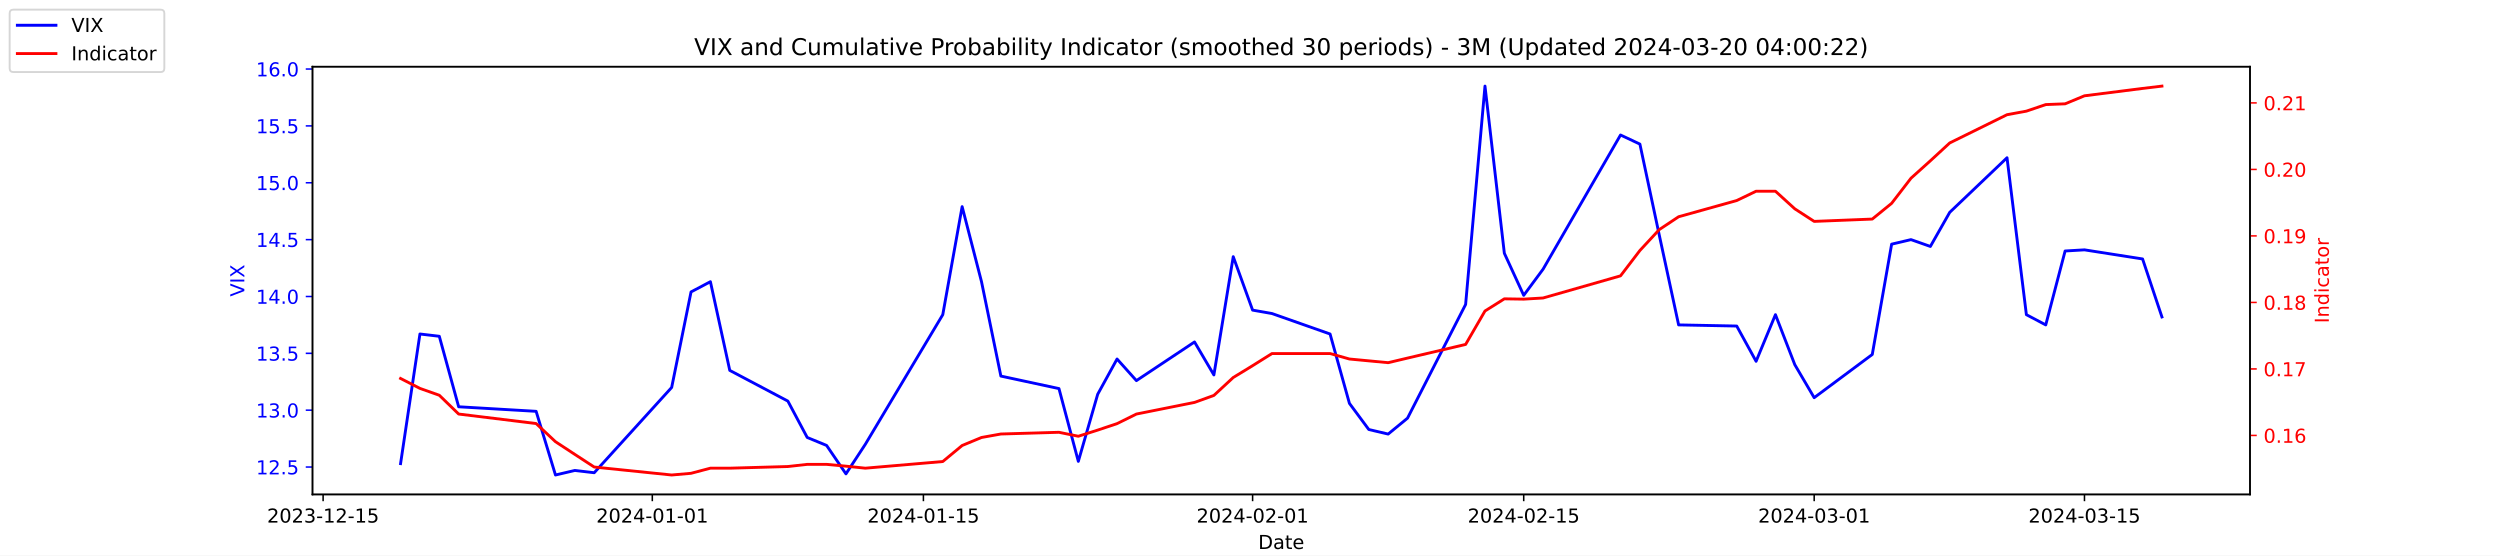
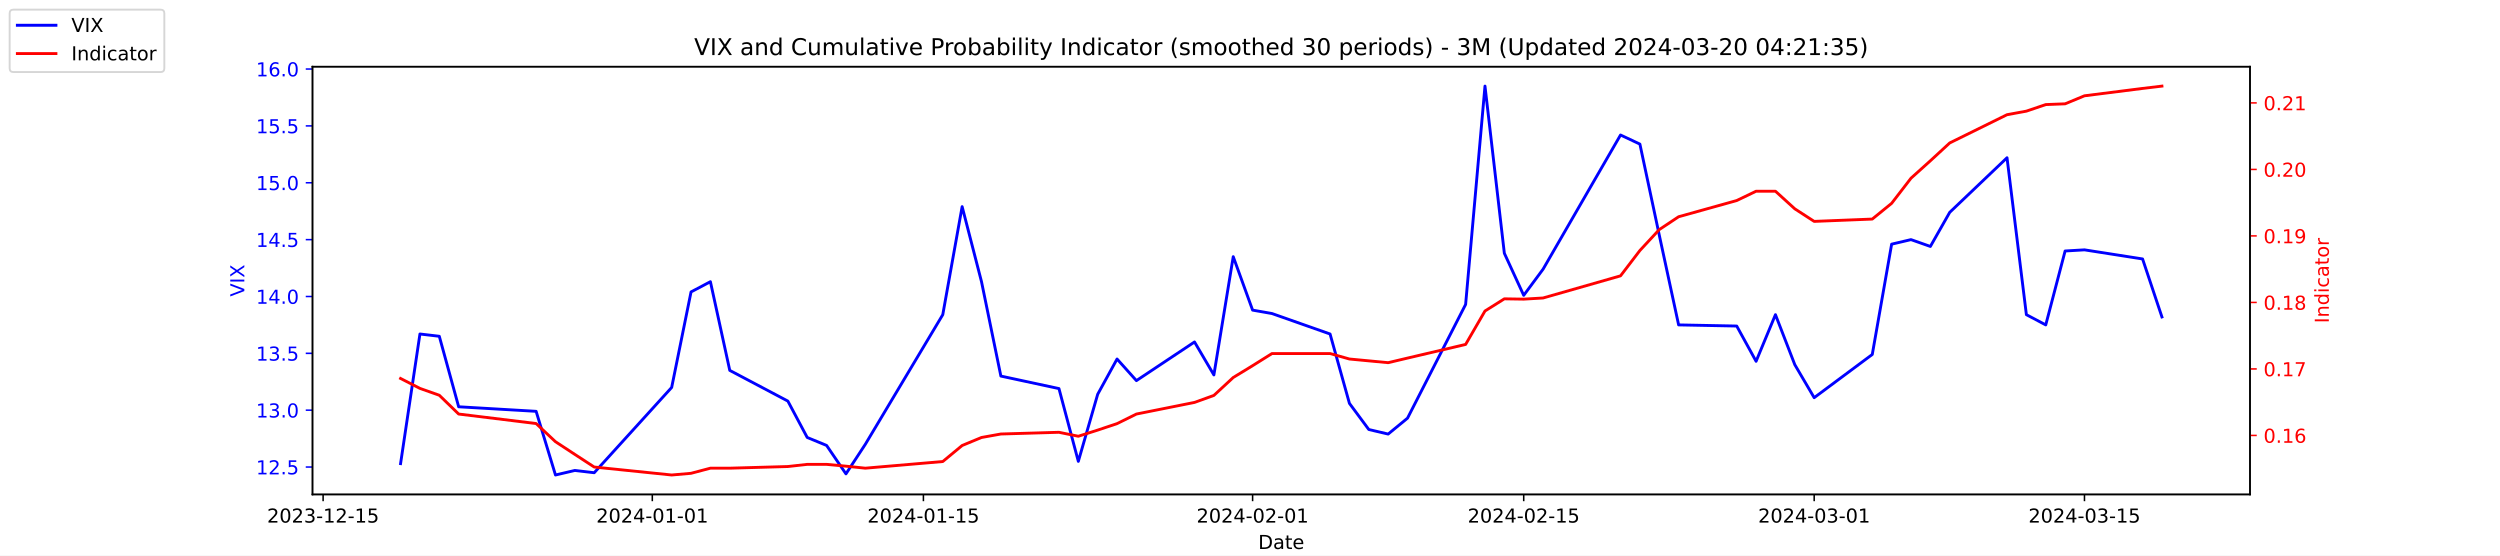
<svg xmlns="http://www.w3.org/2000/svg" xmlns:xlink="http://www.w3.org/1999/xlink" width="1296pt" height="288pt" viewBox="0 0 1296 288" version="1.1">
  <defs>
    <style type="text/css">*{stroke-linejoin: round; stroke-linecap: butt}</style>
  </defs>
  <g id="figure_1">
    <g id="patch_1">
      <path d="M 0 288  L 1296 288  L 1296 0  L 0 0  z " style="fill: #ffffff" />
    </g>
    <g id="axes_1">
      <g id="patch_2">
        <path d="M 162 256.32  L 1166.4 256.32  L 1166.4 34.56  L 162 34.56  z " style="fill: #ffffff" />
      </g>
      <g id="matplotlib.axis_1">
        <g id="xtick_1">
          <g id="line2d_1">
            <defs>
-               <path id="m81d6fb96e5" d="M 0 0  L 0 3.5  " style="stroke: #000000; stroke-width: 0.8" />
+               <path id="m37fb4e68b1" d="M 0 0  L 0 3.5  " style="stroke: #000000; stroke-width: 0.8" />
            </defs>
            <g>
-               <use xlink:href="#m81d6fb96e5" x="167.5" y="256.32" style="stroke: #000000; stroke-width: 0.8" />
+               <use xlink:href="#m37fb4e68b1" x="167.5" y="256.32" style="stroke: #000000; stroke-width: 0.8" />
            </g>
          </g>
          <g id="text_1">
            <g transform="translate(138.4425 270.9184) scale(0.1 -0.1)">
              <defs>
                <path id="DejaVuSans-32" d="M 1228 531  L 3431 531  L 3431 0  L 469 0  L 469 531  Q 828 903 1448 1529  Q 2069 2156 2228 2338  Q 2531 2678 2651 2914  Q 2772 3150 2772 3378  Q 2772 3750 2511 3984  Q 2250 4219 1831 4219  Q 1534 4219 1204 4116  Q 875 4013 500 3803  L 500 4441  Q 881 4594 1212 4672  Q 1544 4750 1819 4750  Q 2544 4750 2975 4387  Q 3406 4025 3406 3419  Q 3406 3131 3298 2873  Q 3191 2616 2906 2266  Q 2828 2175 2409 1742  Q 1991 1309 1228 531  z " transform="scale(0.015625)" />
                <path id="DejaVuSans-30" d="M 2034 4250  Q 1547 4250 1301 3770  Q 1056 3291 1056 2328  Q 1056 1369 1301 889  Q 1547 409 2034 409  Q 2525 409 2770 889  Q 3016 1369 3016 2328  Q 3016 3291 2770 3770  Q 2525 4250 2034 4250  z M 2034 4750  Q 2819 4750 3233 4129  Q 3647 3509 3647 2328  Q 3647 1150 3233 529  Q 2819 -91 2034 -91  Q 1250 -91 836 529  Q 422 1150 422 2328  Q 422 3509 836 4129  Q 1250 4750 2034 4750  z " transform="scale(0.015625)" />
                <path id="DejaVuSans-33" d="M 2597 2516  Q 3050 2419 3304 2112  Q 3559 1806 3559 1356  Q 3559 666 3084 287  Q 2609 -91 1734 -91  Q 1441 -91 1130 -33  Q 819 25 488 141  L 488 750  Q 750 597 1062 519  Q 1375 441 1716 441  Q 2309 441 2620 675  Q 2931 909 2931 1356  Q 2931 1769 2642 2001  Q 2353 2234 1838 2234  L 1294 2234  L 1294 2753  L 1863 2753  Q 2328 2753 2575 2939  Q 2822 3125 2822 3475  Q 2822 3834 2567 4026  Q 2313 4219 1838 4219  Q 1578 4219 1281 4162  Q 984 4106 628 3988  L 628 4550  Q 988 4650 1302 4700  Q 1616 4750 1894 4750  Q 2613 4750 3031 4423  Q 3450 4097 3450 3541  Q 3450 3153 3228 2886  Q 3006 2619 2597 2516  z " transform="scale(0.015625)" />
                <path id="DejaVuSans-2d" d="M 313 2009  L 1997 2009  L 1997 1497  L 313 1497  L 313 2009  z " transform="scale(0.015625)" />
                <path id="DejaVuSans-31" d="M 794 531  L 1825 531  L 1825 4091  L 703 3866  L 703 4441  L 1819 4666  L 2450 4666  L 2450 531  L 3481 531  L 3481 0  L 794 0  L 794 531  z " transform="scale(0.015625)" />
                <path id="DejaVuSans-35" d="M 691 4666  L 3169 4666  L 3169 4134  L 1269 4134  L 1269 2991  Q 1406 3038 1543 3061  Q 1681 3084 1819 3084  Q 2600 3084 3056 2656  Q 3513 2228 3513 1497  Q 3513 744 3044 326  Q 2575 -91 1722 -91  Q 1428 -91 1123 -41  Q 819 9 494 109  L 494 744  Q 775 591 1075 516  Q 1375 441 1709 441  Q 2250 441 2565 725  Q 2881 1009 2881 1497  Q 2881 1984 2565 2268  Q 2250 2553 1709 2553  Q 1456 2553 1204 2497  Q 953 2441 691 2322  L 691 4666  z " transform="scale(0.015625)" />
              </defs>
              <use xlink:href="#DejaVuSans-32" />
              <use xlink:href="#DejaVuSans-30" x="63.623" />
              <use xlink:href="#DejaVuSans-32" x="127.246" />
              <use xlink:href="#DejaVuSans-33" x="190.869" />
              <use xlink:href="#DejaVuSans-2d" x="254.492" />
              <use xlink:href="#DejaVuSans-31" x="290.576" />
              <use xlink:href="#DejaVuSans-32" x="354.199" />
              <use xlink:href="#DejaVuSans-2d" x="417.822" />
              <use xlink:href="#DejaVuSans-31" x="453.906" />
              <use xlink:href="#DejaVuSans-35" x="517.529" />
            </g>
          </g>
        </g>
        <g id="xtick_2">
          <g id="line2d_2">
            <g>
-               <use xlink:href="#m81d6fb96e5" x="338.156" y="256.32" style="stroke: #000000; stroke-width: 0.8" />
+               <use xlink:href="#m37fb4e68b1" x="338.156" y="256.32" style="stroke: #000000; stroke-width: 0.8" />
            </g>
          </g>
          <g id="text_2">
            <g transform="translate(309.098 270.9184) scale(0.1 -0.1)">
              <defs>
                <path id="DejaVuSans-34" d="M 2419 4116  L 825 1625  L 2419 1625  L 2419 4116  z M 2253 4666  L 3047 4666  L 3047 1625  L 3713 1625  L 3713 1100  L 3047 1100  L 3047 0  L 2419 0  L 2419 1100  L 313 1100  L 313 1709  L 2253 4666  z " transform="scale(0.015625)" />
              </defs>
              <use xlink:href="#DejaVuSans-32" />
              <use xlink:href="#DejaVuSans-30" x="63.623" />
              <use xlink:href="#DejaVuSans-32" x="127.246" />
              <use xlink:href="#DejaVuSans-34" x="190.869" />
              <use xlink:href="#DejaVuSans-2d" x="254.492" />
              <use xlink:href="#DejaVuSans-30" x="290.576" />
              <use xlink:href="#DejaVuSans-31" x="354.199" />
              <use xlink:href="#DejaVuSans-2d" x="417.822" />
              <use xlink:href="#DejaVuSans-30" x="453.906" />
              <use xlink:href="#DejaVuSans-31" x="517.529" />
            </g>
          </g>
        </g>
        <g id="xtick_3">
          <g id="line2d_3">
            <g>
-               <use xlink:href="#m81d6fb96e5" x="478.696" y="256.32" style="stroke: #000000; stroke-width: 0.8" />
+               <use xlink:href="#m37fb4e68b1" x="478.696" y="256.32" style="stroke: #000000; stroke-width: 0.8" />
            </g>
          </g>
          <g id="text_3">
            <g transform="translate(449.6379 270.9184) scale(0.1 -0.1)">
              <use xlink:href="#DejaVuSans-32" />
              <use xlink:href="#DejaVuSans-30" x="63.623" />
              <use xlink:href="#DejaVuSans-32" x="127.246" />
              <use xlink:href="#DejaVuSans-34" x="190.869" />
              <use xlink:href="#DejaVuSans-2d" x="254.492" />
              <use xlink:href="#DejaVuSans-30" x="290.576" />
              <use xlink:href="#DejaVuSans-31" x="354.199" />
              <use xlink:href="#DejaVuSans-2d" x="417.822" />
              <use xlink:href="#DejaVuSans-31" x="453.906" />
              <use xlink:href="#DejaVuSans-35" x="517.529" />
            </g>
          </g>
        </g>
        <g id="xtick_4">
          <g id="line2d_4">
            <g>
-               <use xlink:href="#m81d6fb96e5" x="649.351" y="256.32" style="stroke: #000000; stroke-width: 0.8" />
+               <use xlink:href="#m37fb4e68b1" x="649.351" y="256.32" style="stroke: #000000; stroke-width: 0.8" />
            </g>
          </g>
          <g id="text_4">
            <g transform="translate(620.2935 270.9184) scale(0.1 -0.1)">
              <use xlink:href="#DejaVuSans-32" />
              <use xlink:href="#DejaVuSans-30" x="63.623" />
              <use xlink:href="#DejaVuSans-32" x="127.246" />
              <use xlink:href="#DejaVuSans-34" x="190.869" />
              <use xlink:href="#DejaVuSans-2d" x="254.492" />
              <use xlink:href="#DejaVuSans-30" x="290.576" />
              <use xlink:href="#DejaVuSans-32" x="354.199" />
              <use xlink:href="#DejaVuSans-2d" x="417.822" />
              <use xlink:href="#DejaVuSans-30" x="453.906" />
              <use xlink:href="#DejaVuSans-31" x="517.529" />
            </g>
          </g>
        </g>
        <g id="xtick_5">
          <g id="line2d_5">
            <g>
-               <use xlink:href="#m81d6fb96e5" x="789.891" y="256.32" style="stroke: #000000; stroke-width: 0.8" />
+               <use xlink:href="#m37fb4e68b1" x="789.891" y="256.32" style="stroke: #000000; stroke-width: 0.8" />
            </g>
          </g>
          <g id="text_5">
            <g transform="translate(760.8334 270.9184) scale(0.1 -0.1)">
              <use xlink:href="#DejaVuSans-32" />
              <use xlink:href="#DejaVuSans-30" x="63.623" />
              <use xlink:href="#DejaVuSans-32" x="127.246" />
              <use xlink:href="#DejaVuSans-34" x="190.869" />
              <use xlink:href="#DejaVuSans-2d" x="254.492" />
              <use xlink:href="#DejaVuSans-30" x="290.576" />
              <use xlink:href="#DejaVuSans-32" x="354.199" />
              <use xlink:href="#DejaVuSans-2d" x="417.822" />
              <use xlink:href="#DejaVuSans-31" x="453.906" />
              <use xlink:href="#DejaVuSans-35" x="517.529" />
            </g>
          </g>
        </g>
        <g id="xtick_6">
          <g id="line2d_6">
            <g>
-               <use xlink:href="#m81d6fb96e5" x="940.47" y="256.32" style="stroke: #000000; stroke-width: 0.8" />
+               <use xlink:href="#m37fb4e68b1" x="940.47" y="256.32" style="stroke: #000000; stroke-width: 0.8" />
            </g>
          </g>
          <g id="text_6">
            <g transform="translate(911.4118 270.9184) scale(0.1 -0.1)">
              <use xlink:href="#DejaVuSans-32" />
              <use xlink:href="#DejaVuSans-30" x="63.623" />
              <use xlink:href="#DejaVuSans-32" x="127.246" />
              <use xlink:href="#DejaVuSans-34" x="190.869" />
              <use xlink:href="#DejaVuSans-2d" x="254.492" />
              <use xlink:href="#DejaVuSans-30" x="290.576" />
              <use xlink:href="#DejaVuSans-33" x="354.199" />
              <use xlink:href="#DejaVuSans-2d" x="417.822" />
              <use xlink:href="#DejaVuSans-30" x="453.906" />
              <use xlink:href="#DejaVuSans-31" x="517.529" />
            </g>
          </g>
        </g>
        <g id="xtick_7">
          <g id="line2d_7">
            <g>
-               <use xlink:href="#m81d6fb96e5" x="1080.591" y="256.32" style="stroke: #000000; stroke-width: 0.8" />
+               <use xlink:href="#m37fb4e68b1" x="1080.591" y="256.32" style="stroke: #000000; stroke-width: 0.8" />
            </g>
          </g>
          <g id="text_7">
            <g transform="translate(1051.533 270.9184) scale(0.1 -0.1)">
              <use xlink:href="#DejaVuSans-32" />
              <use xlink:href="#DejaVuSans-30" x="63.623" />
              <use xlink:href="#DejaVuSans-32" x="127.246" />
              <use xlink:href="#DejaVuSans-34" x="190.869" />
              <use xlink:href="#DejaVuSans-2d" x="254.492" />
              <use xlink:href="#DejaVuSans-30" x="290.576" />
              <use xlink:href="#DejaVuSans-33" x="354.199" />
              <use xlink:href="#DejaVuSans-2d" x="417.822" />
              <use xlink:href="#DejaVuSans-31" x="453.906" />
              <use xlink:href="#DejaVuSans-35" x="517.529" />
            </g>
          </g>
        </g>
        <g id="text_8">
          <g transform="translate(652.2492 284.5966) scale(0.1 -0.1)">
            <defs>
              <path id="DejaVuSans-44" d="M 1259 4147  L 1259 519  L 2022 519  Q 2988 519 3436 956  Q 3884 1394 3884 2338  Q 3884 3275 3436 3711  Q 2988 4147 2022 4147  L 1259 4147  z M 628 4666  L 1925 4666  Q 3281 4666 3915 4102  Q 4550 3538 4550 2338  Q 4550 1131 3912 565  Q 3275 0 1925 0  L 628 0  L 628 4666  z " transform="scale(0.015625)" />
              <path id="DejaVuSans-61" d="M 2194 1759  Q 1497 1759 1228 1600  Q 959 1441 959 1056  Q 959 750 1161 570  Q 1363 391 1709 391  Q 2188 391 2477 730  Q 2766 1069 2766 1631  L 2766 1759  L 2194 1759  z M 3341 1997  L 3341 0  L 2766 0  L 2766 531  Q 2569 213 2275 61  Q 1981 -91 1556 -91  Q 1019 -91 701 211  Q 384 513 384 1019  Q 384 1609 779 1909  Q 1175 2209 1959 2209  L 2766 2209  L 2766 2266  Q 2766 2663 2505 2880  Q 2244 3097 1772 3097  Q 1472 3097 1187 3025  Q 903 2953 641 2809  L 641 3341  Q 956 3463 1253 3523  Q 1550 3584 1831 3584  Q 2591 3584 2966 3190  Q 3341 2797 3341 1997  z " transform="scale(0.015625)" />
              <path id="DejaVuSans-74" d="M 1172 4494  L 1172 3500  L 2356 3500  L 2356 3053  L 1172 3053  L 1172 1153  Q 1172 725 1289 603  Q 1406 481 1766 481  L 2356 481  L 2356 0  L 1766 0  Q 1100 0 847 248  Q 594 497 594 1153  L 594 3053  L 172 3053  L 172 3500  L 594 3500  L 594 4494  L 1172 4494  z " transform="scale(0.015625)" />
              <path id="DejaVuSans-65" d="M 3597 1894  L 3597 1613  L 953 1613  Q 991 1019 1311 708  Q 1631 397 2203 397  Q 2534 397 2845 478  Q 3156 559 3463 722  L 3463 178  Q 3153 47 2828 -22  Q 2503 -91 2169 -91  Q 1331 -91 842 396  Q 353 884 353 1716  Q 353 2575 817 3079  Q 1281 3584 2069 3584  Q 2775 3584 3186 3129  Q 3597 2675 3597 1894  z M 3022 2063  Q 3016 2534 2758 2815  Q 2500 3097 2075 3097  Q 1594 3097 1305 2825  Q 1016 2553 972 2059  L 3022 2063  z " transform="scale(0.015625)" />
            </defs>
            <use xlink:href="#DejaVuSans-44" />
            <use xlink:href="#DejaVuSans-61" x="77.002" />
            <use xlink:href="#DejaVuSans-74" x="138.281" />
            <use xlink:href="#DejaVuSans-65" x="177.49" />
          </g>
        </g>
      </g>
      <g id="matplotlib.axis_2">
        <g id="ytick_1">
          <g id="line2d_8">
            <defs>
-               <path id="m479b2cfbd3" d="M 0 0  L -3.5 0  " style="stroke: #0000ff; stroke-width: 0.8" />
+               <path id="mc88aefdca7" d="M 0 0  L -3.5 0  " style="stroke: #0000ff; stroke-width: 0.8" />
            </defs>
            <g>
-               <use xlink:href="#m479b2cfbd3" x="162" y="242.114" style="fill: #0000ff; stroke: #0000ff; stroke-width: 0.8" />
+               <use xlink:href="#mc88aefdca7" x="162" y="242.114" style="fill: #0000ff; stroke: #0000ff; stroke-width: 0.8" />
            </g>
          </g>
          <g id="text_9">
            <g style="fill: #0000ff" transform="translate(132.7344 245.9129) scale(0.1 -0.1)">
              <defs>
                <path id="DejaVuSans-2e" d="M 684 794  L 1344 794  L 1344 0  L 684 0  L 684 794  z " transform="scale(0.015625)" />
              </defs>
              <use xlink:href="#DejaVuSans-31" />
              <use xlink:href="#DejaVuSans-32" x="63.623" />
              <use xlink:href="#DejaVuSans-2e" x="127.246" />
              <use xlink:href="#DejaVuSans-35" x="159.033" />
            </g>
          </g>
        </g>
        <g id="ytick_2">
          <g id="line2d_9">
            <g>
-               <use xlink:href="#m479b2cfbd3" x="162" y="212.64" style="fill: #0000ff; stroke: #0000ff; stroke-width: 0.8" />
+               <use xlink:href="#mc88aefdca7" x="162" y="212.64" style="fill: #0000ff; stroke: #0000ff; stroke-width: 0.8" />
            </g>
          </g>
          <g id="text_10">
            <g style="fill: #0000ff" transform="translate(132.7344 216.4392) scale(0.1 -0.1)">
              <use xlink:href="#DejaVuSans-31" />
              <use xlink:href="#DejaVuSans-33" x="63.623" />
              <use xlink:href="#DejaVuSans-2e" x="127.246" />
              <use xlink:href="#DejaVuSans-30" x="159.033" />
            </g>
          </g>
        </g>
        <g id="ytick_3">
          <g id="line2d_10">
            <g>
-               <use xlink:href="#m479b2cfbd3" x="162" y="183.166" style="fill: #0000ff; stroke: #0000ff; stroke-width: 0.8" />
+               <use xlink:href="#mc88aefdca7" x="162" y="183.166" style="fill: #0000ff; stroke: #0000ff; stroke-width: 0.8" />
            </g>
          </g>
          <g id="text_11">
            <g style="fill: #0000ff" transform="translate(132.7344 186.9656) scale(0.1 -0.1)">
              <use xlink:href="#DejaVuSans-31" />
              <use xlink:href="#DejaVuSans-33" x="63.623" />
              <use xlink:href="#DejaVuSans-2e" x="127.246" />
              <use xlink:href="#DejaVuSans-35" x="159.033" />
            </g>
          </g>
        </g>
        <g id="ytick_4">
          <g id="line2d_11">
            <g>
-               <use xlink:href="#m479b2cfbd3" x="162" y="153.693" style="fill: #0000ff; stroke: #0000ff; stroke-width: 0.8" />
+               <use xlink:href="#mc88aefdca7" x="162" y="153.693" style="fill: #0000ff; stroke: #0000ff; stroke-width: 0.8" />
            </g>
          </g>
          <g id="text_12">
            <g style="fill: #0000ff" transform="translate(132.7344 157.4919) scale(0.1 -0.1)">
              <use xlink:href="#DejaVuSans-31" />
              <use xlink:href="#DejaVuSans-34" x="63.623" />
              <use xlink:href="#DejaVuSans-2e" x="127.246" />
              <use xlink:href="#DejaVuSans-30" x="159.033" />
            </g>
          </g>
        </g>
        <g id="ytick_5">
          <g id="line2d_12">
            <g>
-               <use xlink:href="#m479b2cfbd3" x="162" y="124.219" style="fill: #0000ff; stroke: #0000ff; stroke-width: 0.8" />
+               <use xlink:href="#mc88aefdca7" x="162" y="124.219" style="fill: #0000ff; stroke: #0000ff; stroke-width: 0.8" />
            </g>
          </g>
          <g id="text_13">
            <g style="fill: #0000ff" transform="translate(132.7344 128.0182) scale(0.1 -0.1)">
              <use xlink:href="#DejaVuSans-31" />
              <use xlink:href="#DejaVuSans-34" x="63.623" />
              <use xlink:href="#DejaVuSans-2e" x="127.246" />
              <use xlink:href="#DejaVuSans-35" x="159.033" />
            </g>
          </g>
        </g>
        <g id="ytick_6">
          <g id="line2d_13">
            <g>
-               <use xlink:href="#m479b2cfbd3" x="162" y="94.745" style="fill: #0000ff; stroke: #0000ff; stroke-width: 0.8" />
+               <use xlink:href="#mc88aefdca7" x="162" y="94.745" style="fill: #0000ff; stroke: #0000ff; stroke-width: 0.8" />
            </g>
          </g>
          <g id="text_14">
            <g style="fill: #0000ff" transform="translate(132.7344 98.5445) scale(0.1 -0.1)">
              <use xlink:href="#DejaVuSans-31" />
              <use xlink:href="#DejaVuSans-35" x="63.623" />
              <use xlink:href="#DejaVuSans-2e" x="127.246" />
              <use xlink:href="#DejaVuSans-30" x="159.033" />
            </g>
          </g>
        </g>
        <g id="ytick_7">
          <g id="line2d_14">
            <g>
-               <use xlink:href="#m479b2cfbd3" x="162" y="65.272" style="fill: #0000ff; stroke: #0000ff; stroke-width: 0.8" />
+               <use xlink:href="#mc88aefdca7" x="162" y="65.272" style="fill: #0000ff; stroke: #0000ff; stroke-width: 0.8" />
            </g>
          </g>
          <g id="text_15">
            <g style="fill: #0000ff" transform="translate(132.7344 69.07082) scale(0.1 -0.1)">
              <use xlink:href="#DejaVuSans-31" />
              <use xlink:href="#DejaVuSans-35" x="63.623" />
              <use xlink:href="#DejaVuSans-2e" x="127.246" />
              <use xlink:href="#DejaVuSans-35" x="159.033" />
            </g>
          </g>
        </g>
        <g id="ytick_8">
          <g id="line2d_15">
            <g>
-               <use xlink:href="#m479b2cfbd3" x="162" y="35.798" style="fill: #0000ff; stroke: #0000ff; stroke-width: 0.8" />
+               <use xlink:href="#mc88aefdca7" x="162" y="35.798" style="fill: #0000ff; stroke: #0000ff; stroke-width: 0.8" />
            </g>
          </g>
          <g id="text_16">
            <g style="fill: #0000ff" transform="translate(132.7344 39.59714) scale(0.1 -0.1)">
              <defs>
                <path id="DejaVuSans-36" d="M 2113 2584  Q 1688 2584 1439 2293  Q 1191 2003 1191 1497  Q 1191 994 1439 701  Q 1688 409 2113 409  Q 2538 409 2786 701  Q 3034 994 3034 1497  Q 3034 2003 2786 2293  Q 2538 2584 2113 2584  z M 3366 4563  L 3366 3988  Q 3128 4100 2886 4159  Q 2644 4219 2406 4219  Q 1781 4219 1451 3797  Q 1122 3375 1075 2522  Q 1259 2794 1537 2939  Q 1816 3084 2150 3084  Q 2853 3084 3261 2657  Q 3669 2231 3669 1497  Q 3669 778 3244 343  Q 2819 -91 2113 -91  Q 1303 -91 875 529  Q 447 1150 447 2328  Q 447 3434 972 4092  Q 1497 4750 2381 4750  Q 2619 4750 2861 4703  Q 3103 4656 3366 4563  z " transform="scale(0.015625)" />
              </defs>
              <use xlink:href="#DejaVuSans-31" />
              <use xlink:href="#DejaVuSans-36" x="63.623" />
              <use xlink:href="#DejaVuSans-2e" x="127.246" />
              <use xlink:href="#DejaVuSans-30" x="159.033" />
            </g>
          </g>
        </g>
        <g id="text_17">
          <g style="fill: #0000ff" transform="translate(126.6547 153.7603) rotate(-90) scale(0.1 -0.1)">
            <defs>
              <path id="DejaVuSans-56" d="M 1831 0  L 50 4666  L 709 4666  L 2188 738  L 3669 4666  L 4325 4666  L 2547 0  L 1831 0  z " transform="scale(0.015625)" />
              <path id="DejaVuSans-49" d="M 628 4666  L 1259 4666  L 1259 0  L 628 0  L 628 4666  z " transform="scale(0.015625)" />
              <path id="DejaVuSans-58" d="M 403 4666  L 1081 4666  L 2241 2931  L 3406 4666  L 4084 4666  L 2584 2425  L 4184 0  L 3506 0  L 2194 1984  L 872 0  L 191 0  L 1856 2491  L 403 4666  z " transform="scale(0.015625)" />
            </defs>
            <use xlink:href="#DejaVuSans-56" />
            <use xlink:href="#DejaVuSans-49" x="68.408" />
            <use xlink:href="#DejaVuSans-58" x="97.9" />
          </g>
        </g>
      </g>
      <g id="line2d_16">
-         <path d="M 207.655 240.345  L 217.693 173.145  L 227.732 174.324  L 237.77 210.872  L 277.924 213.23  L 287.963 246.24  L 298.002 243.882  L 308.04 245.061  L 348.194 200.851  L 358.233 151.335  L 368.272 146.029  L 378.31 192.008  L 408.426 207.924  L 418.464 226.787  L 428.503 230.914  L 438.541 245.651  L 448.58 230.324  L 488.734 163.124  L 498.773 107.124  L 508.811 146.029  L 518.85 194.956  L 548.966 201.44  L 559.004 239.166  L 569.043 204.387  L 579.081 186.114  L 589.12 197.314  L 619.236 177.272  L 629.274 194.366  L 639.313 133.061  L 649.351 160.766  L 659.39 162.535  L 689.506 173.145  L 699.544 209.103  L 709.583 222.661  L 719.621 225.019  L 729.66 216.766  L 759.775 157.819  L 769.814 44.64  L 779.853 131.293  L 789.891 153.103  L 799.93 139.545  L 840.084 69.987  L 850.123 74.703  L 860.161 121.861  L 870.2 168.429  L 900.315 169.019  L 910.354 187.293  L 920.392 163.124  L 930.431 189.061  L 940.47 206.156  L 970.585 183.756  L 980.624 126.577  L 990.662 124.219  L 1000.701 127.756  L 1010.74 110.072  L 1040.437 81.777  L 1050.476 163.124  L 1060.514 168.429  L 1070.553 130.114  L 1080.591 129.524  L 1110.707 134.24  L 1120.745 164.303  " clip-path="url(#p1994a859b3)" style="fill: none; stroke: #0000ff; stroke-width: 1.5; stroke-linecap: square" />
+         <path d="M 207.655 240.345  L 217.693 173.145  L 227.732 174.324  L 237.77 210.872  L 277.924 213.23  L 287.963 246.24  L 298.002 243.882  L 308.04 245.061  L 348.194 200.851  L 358.233 151.335  L 368.272 146.029  L 378.31 192.008  L 408.426 207.924  L 418.464 226.787  L 428.503 230.914  L 438.541 245.651  L 448.58 230.324  L 488.734 163.124  L 498.773 107.124  L 508.811 146.029  L 518.85 194.956  L 548.966 201.44  L 559.004 239.166  L 569.043 204.387  L 579.081 186.114  L 589.12 197.314  L 619.236 177.272  L 629.274 194.366  L 639.313 133.061  L 649.351 160.766  L 659.39 162.535  L 689.506 173.145  L 699.544 209.103  L 709.583 222.661  L 719.621 225.019  L 729.66 216.766  L 759.775 157.819  L 769.814 44.64  L 779.853 131.293  L 789.891 153.103  L 799.93 139.545  L 840.084 69.987  L 850.123 74.703  L 860.161 121.861  L 870.2 168.429  L 900.315 169.019  L 910.354 187.293  L 920.392 163.124  L 930.431 189.061  L 940.47 206.156  L 970.585 183.756  L 980.624 126.577  L 990.662 124.219  L 1000.701 127.756  L 1010.74 110.072  L 1040.437 81.777  L 1050.476 163.124  L 1060.514 168.429  L 1070.553 130.114  L 1080.591 129.524  L 1110.707 134.24  L 1120.745 164.303  " clip-path="url(#p6f50d47658)" style="fill: none; stroke: #0000ff; stroke-width: 1.5; stroke-linecap: square" />
      </g>
      <g id="patch_3">
        <path d="M 162 256.32  L 162 34.56  " style="fill: none; stroke: #000000; stroke-width: 0.8; stroke-linejoin: miter; stroke-linecap: square" />
      </g>
      <g id="patch_4">
        <path d="M 1166.4 256.32  L 1166.4 34.56  " style="fill: none; stroke: #000000; stroke-width: 0.8; stroke-linejoin: miter; stroke-linecap: square" />
      </g>
      <g id="patch_5">
        <path d="M 162 256.32  L 1166.4 256.32  " style="fill: none; stroke: #000000; stroke-width: 0.8; stroke-linejoin: miter; stroke-linecap: square" />
      </g>
      <g id="patch_6">
        <path d="M 162 34.56  L 1166.4 34.56  " style="fill: none; stroke: #000000; stroke-width: 0.8; stroke-linejoin: miter; stroke-linecap: square" />
      </g>
    </g>
    <g id="axes_2">
      <g id="matplotlib.axis_3">
        <g id="ytick_9">
          <g id="line2d_17">
            <defs>
-               <path id="m48628b8c0d" d="M 0 0  L 3.5 0  " style="stroke: #ff0000; stroke-width: 0.8" />
+               <path id="m490d30c400" d="M 0 0  L 3.5 0  " style="stroke: #ff0000; stroke-width: 0.8" />
            </defs>
            <g>
-               <use xlink:href="#m48628b8c0d" x="1166.4" y="225.732" style="fill: #ff0000; stroke: #ff0000; stroke-width: 0.8" />
+               <use xlink:href="#m490d30c400" x="1166.4" y="225.732" style="fill: #ff0000; stroke: #ff0000; stroke-width: 0.8" />
            </g>
          </g>
          <g id="text_18">
            <g style="fill: #ff0000" transform="translate(1173.4 229.5309) scale(0.1 -0.1)">
              <use xlink:href="#DejaVuSans-30" />
              <use xlink:href="#DejaVuSans-2e" x="63.623" />
              <use xlink:href="#DejaVuSans-31" x="95.41" />
              <use xlink:href="#DejaVuSans-36" x="159.033" />
            </g>
          </g>
        </g>
        <g id="ytick_10">
          <g id="line2d_18">
            <g>
-               <use xlink:href="#m48628b8c0d" x="1166.4" y="191.255" style="fill: #ff0000; stroke: #ff0000; stroke-width: 0.8" />
+               <use xlink:href="#m490d30c400" x="1166.4" y="191.255" style="fill: #ff0000; stroke: #ff0000; stroke-width: 0.8" />
            </g>
          </g>
          <g id="text_19">
            <g style="fill: #ff0000" transform="translate(1173.4 195.0543) scale(0.1 -0.1)">
              <defs>
                <path id="DejaVuSans-37" d="M 525 4666  L 3525 4666  L 3525 4397  L 1831 0  L 1172 0  L 2766 4134  L 525 4134  L 525 4666  z " transform="scale(0.015625)" />
              </defs>
              <use xlink:href="#DejaVuSans-30" />
              <use xlink:href="#DejaVuSans-2e" x="63.623" />
              <use xlink:href="#DejaVuSans-31" x="95.41" />
              <use xlink:href="#DejaVuSans-37" x="159.033" />
            </g>
          </g>
        </g>
        <g id="ytick_11">
          <g id="line2d_19">
            <g>
-               <use xlink:href="#m48628b8c0d" x="1166.4" y="156.778" style="fill: #ff0000; stroke: #ff0000; stroke-width: 0.8" />
+               <use xlink:href="#m490d30c400" x="1166.4" y="156.778" style="fill: #ff0000; stroke: #ff0000; stroke-width: 0.8" />
            </g>
          </g>
          <g id="text_20">
            <g style="fill: #ff0000" transform="translate(1173.4 160.5777) scale(0.1 -0.1)">
              <defs>
                <path id="DejaVuSans-38" d="M 2034 2216  Q 1584 2216 1326 1975  Q 1069 1734 1069 1313  Q 1069 891 1326 650  Q 1584 409 2034 409  Q 2484 409 2743 651  Q 3003 894 3003 1313  Q 3003 1734 2745 1975  Q 2488 2216 2034 2216  z M 1403 2484  Q 997 2584 770 2862  Q 544 3141 544 3541  Q 544 4100 942 4425  Q 1341 4750 2034 4750  Q 2731 4750 3128 4425  Q 3525 4100 3525 3541  Q 3525 3141 3298 2862  Q 3072 2584 2669 2484  Q 3125 2378 3379 2068  Q 3634 1759 3634 1313  Q 3634 634 3220 271  Q 2806 -91 2034 -91  Q 1263 -91 848 271  Q 434 634 434 1313  Q 434 1759 690 2068  Q 947 2378 1403 2484  z M 1172 3481  Q 1172 3119 1398 2916  Q 1625 2713 2034 2713  Q 2441 2713 2670 2916  Q 2900 3119 2900 3481  Q 2900 3844 2670 4047  Q 2441 4250 2034 4250  Q 1625 4250 1398 4047  Q 1172 3844 1172 3481  z " transform="scale(0.015625)" />
              </defs>
              <use xlink:href="#DejaVuSans-30" />
              <use xlink:href="#DejaVuSans-2e" x="63.623" />
              <use xlink:href="#DejaVuSans-31" x="95.41" />
              <use xlink:href="#DejaVuSans-38" x="159.033" />
            </g>
          </g>
        </g>
        <g id="ytick_12">
          <g id="line2d_20">
            <g>
-               <use xlink:href="#m48628b8c0d" x="1166.4" y="122.302" style="fill: #ff0000; stroke: #ff0000; stroke-width: 0.8" />
+               <use xlink:href="#m490d30c400" x="1166.4" y="122.302" style="fill: #ff0000; stroke: #ff0000; stroke-width: 0.8" />
            </g>
          </g>
          <g id="text_21">
            <g style="fill: #ff0000" transform="translate(1173.4 126.101) scale(0.1 -0.1)">
              <defs>
                <path id="DejaVuSans-39" d="M 703 97  L 703 672  Q 941 559 1184 500  Q 1428 441 1663 441  Q 2288 441 2617 861  Q 2947 1281 2994 2138  Q 2813 1869 2534 1725  Q 2256 1581 1919 1581  Q 1219 1581 811 2004  Q 403 2428 403 3163  Q 403 3881 828 4315  Q 1253 4750 1959 4750  Q 2769 4750 3195 4129  Q 3622 3509 3622 2328  Q 3622 1225 3098 567  Q 2575 -91 1691 -91  Q 1453 -91 1209 -44  Q 966 3 703 97  z M 1959 2075  Q 2384 2075 2632 2365  Q 2881 2656 2881 3163  Q 2881 3666 2632 3958  Q 2384 4250 1959 4250  Q 1534 4250 1286 3958  Q 1038 3666 1038 3163  Q 1038 2656 1286 2365  Q 1534 2075 1959 2075  z " transform="scale(0.015625)" />
              </defs>
              <use xlink:href="#DejaVuSans-30" />
              <use xlink:href="#DejaVuSans-2e" x="63.623" />
              <use xlink:href="#DejaVuSans-31" x="95.41" />
              <use xlink:href="#DejaVuSans-39" x="159.033" />
            </g>
          </g>
        </g>
        <g id="ytick_13">
          <g id="line2d_21">
            <g>
-               <use xlink:href="#m48628b8c0d" x="1166.4" y="87.825" style="fill: #ff0000; stroke: #ff0000; stroke-width: 0.8" />
+               <use xlink:href="#m490d30c400" x="1166.4" y="87.825" style="fill: #ff0000; stroke: #ff0000; stroke-width: 0.8" />
            </g>
          </g>
          <g id="text_22">
            <g style="fill: #ff0000" transform="translate(1173.4 91.62441) scale(0.1 -0.1)">
              <use xlink:href="#DejaVuSans-30" />
              <use xlink:href="#DejaVuSans-2e" x="63.623" />
              <use xlink:href="#DejaVuSans-32" x="95.41" />
              <use xlink:href="#DejaVuSans-30" x="159.033" />
            </g>
          </g>
        </g>
        <g id="ytick_14">
          <g id="line2d_22">
            <g>
-               <use xlink:href="#m48628b8c0d" x="1166.4" y="53.349" style="fill: #ff0000; stroke: #ff0000; stroke-width: 0.8" />
+               <use xlink:href="#m490d30c400" x="1166.4" y="53.349" style="fill: #ff0000; stroke: #ff0000; stroke-width: 0.8" />
            </g>
          </g>
          <g id="text_23">
            <g style="fill: #ff0000" transform="translate(1173.4 57.14779) scale(0.1 -0.1)">
              <use xlink:href="#DejaVuSans-30" />
              <use xlink:href="#DejaVuSans-2e" x="63.623" />
              <use xlink:href="#DejaVuSans-32" x="95.41" />
              <use xlink:href="#DejaVuSans-31" x="159.033" />
            </g>
          </g>
        </g>
        <g id="text_24">
          <g style="fill: #ff0000" transform="translate(1207.264 167.5353) rotate(-90) scale(0.1 -0.1)">
            <defs>
              <path id="DejaVuSans-6e" d="M 3513 2113  L 3513 0  L 2938 0  L 2938 2094  Q 2938 2591 2744 2837  Q 2550 3084 2163 3084  Q 1697 3084 1428 2787  Q 1159 2491 1159 1978  L 1159 0  L 581 0  L 581 3500  L 1159 3500  L 1159 2956  Q 1366 3272 1645 3428  Q 1925 3584 2291 3584  Q 2894 3584 3203 3211  Q 3513 2838 3513 2113  z " transform="scale(0.015625)" />
              <path id="DejaVuSans-64" d="M 2906 2969  L 2906 4863  L 3481 4863  L 3481 0  L 2906 0  L 2906 525  Q 2725 213 2448 61  Q 2172 -91 1784 -91  Q 1150 -91 751 415  Q 353 922 353 1747  Q 353 2572 751 3078  Q 1150 3584 1784 3584  Q 2172 3584 2448 3432  Q 2725 3281 2906 2969  z M 947 1747  Q 947 1113 1208 752  Q 1469 391 1925 391  Q 2381 391 2643 752  Q 2906 1113 2906 1747  Q 2906 2381 2643 2742  Q 2381 3103 1925 3103  Q 1469 3103 1208 2742  Q 947 2381 947 1747  z " transform="scale(0.015625)" />
              <path id="DejaVuSans-69" d="M 603 3500  L 1178 3500  L 1178 0  L 603 0  L 603 3500  z M 603 4863  L 1178 4863  L 1178 4134  L 603 4134  L 603 4863  z " transform="scale(0.015625)" />
              <path id="DejaVuSans-63" d="M 3122 3366  L 3122 2828  Q 2878 2963 2633 3030  Q 2388 3097 2138 3097  Q 1578 3097 1268 2742  Q 959 2388 959 1747  Q 959 1106 1268 751  Q 1578 397 2138 397  Q 2388 397 2633 464  Q 2878 531 3122 666  L 3122 134  Q 2881 22 2623 -34  Q 2366 -91 2075 -91  Q 1284 -91 818 406  Q 353 903 353 1747  Q 353 2603 823 3093  Q 1294 3584 2113 3584  Q 2378 3584 2631 3529  Q 2884 3475 3122 3366  z " transform="scale(0.015625)" />
              <path id="DejaVuSans-6f" d="M 1959 3097  Q 1497 3097 1228 2736  Q 959 2375 959 1747  Q 959 1119 1226 758  Q 1494 397 1959 397  Q 2419 397 2687 759  Q 2956 1122 2956 1747  Q 2956 2369 2687 2733  Q 2419 3097 1959 3097  z M 1959 3584  Q 2709 3584 3137 3096  Q 3566 2609 3566 1747  Q 3566 888 3137 398  Q 2709 -91 1959 -91  Q 1206 -91 779 398  Q 353 888 353 1747  Q 353 2609 779 3096  Q 1206 3584 1959 3584  z " transform="scale(0.015625)" />
              <path id="DejaVuSans-72" d="M 2631 2963  Q 2534 3019 2420 3045  Q 2306 3072 2169 3072  Q 1681 3072 1420 2755  Q 1159 2438 1159 1844  L 1159 0  L 581 0  L 581 3500  L 1159 3500  L 1159 2956  Q 1341 3275 1631 3429  Q 1922 3584 2338 3584  Q 2397 3584 2469 3576  Q 2541 3569 2628 3553  L 2631 2963  z " transform="scale(0.015625)" />
            </defs>
            <use xlink:href="#DejaVuSans-49" />
            <use xlink:href="#DejaVuSans-6e" x="29.492" />
            <use xlink:href="#DejaVuSans-64" x="92.871" />
            <use xlink:href="#DejaVuSans-69" x="156.348" />
            <use xlink:href="#DejaVuSans-63" x="184.131" />
            <use xlink:href="#DejaVuSans-61" x="239.111" />
            <use xlink:href="#DejaVuSans-74" x="300.391" />
            <use xlink:href="#DejaVuSans-6f" x="339.6" />
            <use xlink:href="#DejaVuSans-72" x="400.781" />
          </g>
        </g>
      </g>
      <g id="line2d_23">
-         <path d="M 207.655 196.196  L 217.693 201.349  L 227.732 204.899  L 237.77 214.639  L 277.924 219.564  L 287.963 228.98  L 298.002 235.567  L 308.04 242.109  L 348.194 246.24  L 358.233 245.361  L 368.272 242.704  L 378.31 242.704  L 408.426 241.848  L 418.464 240.726  L 428.503 240.726  L 438.541 241.661  L 448.58 242.704  L 488.734 239.259  L 498.773 230.95  L 508.811 226.793  L 518.85 224.988  L 548.966 224.1  L 559.004 226.153  L 569.043 222.964  L 579.081 219.605  L 589.12 214.639  L 619.236 208.611  L 629.274 204.987  L 639.313 195.692  L 649.351 189.567  L 659.39 183.28  L 689.506 183.28  L 699.544 186.111  L 709.583 187.063  L 719.621 188.011  L 729.66 185.633  L 759.775 178.552  L 769.814 161.221  L 779.853 154.912  L 789.891 155.074  L 799.93 154.478  L 840.084 142.998  L 850.123 129.855  L 860.161 119.024  L 870.2 112.361  L 900.315 103.962  L 910.354 99.131  L 920.392 99.131  L 930.431 108.258  L 940.47 114.769  L 970.585 113.567  L 980.624 105.401  L 990.662 92.376  L 1000.701 83.347  L 1010.74 74.098  L 1040.437 59.463  L 1050.476 57.62  L 1060.514 54.213  L 1070.553 53.823  L 1080.591 49.662  L 1110.707 45.843  L 1120.745 44.64  " clip-path="url(#p1994a859b3)" style="fill: none; stroke: #ff0000; stroke-width: 1.5; stroke-linecap: square" />
+         <path d="M 207.655 196.196  L 217.693 201.349  L 227.732 204.899  L 237.77 214.639  L 277.924 219.564  L 287.963 228.98  L 298.002 235.567  L 308.04 242.109  L 348.194 246.24  L 358.233 245.361  L 368.272 242.704  L 378.31 242.704  L 408.426 241.848  L 418.464 240.726  L 428.503 240.726  L 438.541 241.661  L 448.58 242.704  L 488.734 239.259  L 498.773 230.95  L 508.811 226.793  L 518.85 224.988  L 548.966 224.1  L 559.004 226.153  L 569.043 222.964  L 579.081 219.605  L 589.12 214.639  L 619.236 208.611  L 629.274 204.987  L 639.313 195.692  L 649.351 189.567  L 659.39 183.28  L 689.506 183.28  L 699.544 186.111  L 709.583 187.063  L 719.621 188.011  L 729.66 185.633  L 759.775 178.552  L 769.814 161.221  L 779.853 154.912  L 789.891 155.074  L 799.93 154.478  L 840.084 142.998  L 850.123 129.855  L 860.161 119.024  L 870.2 112.361  L 900.315 103.962  L 910.354 99.131  L 920.392 99.131  L 930.431 108.258  L 940.47 114.769  L 970.585 113.567  L 980.624 105.401  L 990.662 92.376  L 1000.701 83.347  L 1010.74 74.098  L 1040.437 59.463  L 1050.476 57.62  L 1060.514 54.213  L 1070.553 53.823  L 1080.591 49.662  L 1110.707 45.843  L 1120.745 44.64  " clip-path="url(#p6f50d47658)" style="fill: none; stroke: #ff0000; stroke-width: 1.5; stroke-linecap: square" />
      </g>
      <g id="patch_7">
        <path d="M 162 256.32  L 162 34.56  " style="fill: none; stroke: #000000; stroke-width: 0.8; stroke-linejoin: miter; stroke-linecap: square" />
      </g>
      <g id="patch_8">
        <path d="M 1166.4 256.32  L 1166.4 34.56  " style="fill: none; stroke: #000000; stroke-width: 0.8; stroke-linejoin: miter; stroke-linecap: square" />
      </g>
      <g id="patch_9">
        <path d="M 162 256.32  L 1166.4 256.32  " style="fill: none; stroke: #000000; stroke-width: 0.8; stroke-linejoin: miter; stroke-linecap: square" />
      </g>
      <g id="patch_10">
        <path d="M 162 34.56  L 1166.4 34.56  " style="fill: none; stroke: #000000; stroke-width: 0.8; stroke-linejoin: miter; stroke-linecap: square" />
      </g>
      <g id="text_25">
        <g transform="translate(359.8481 28.56) scale(0.12 -0.12)">
          <defs>
            <path id="DejaVuSans-20" transform="scale(0.015625)" />
            <path id="DejaVuSans-43" d="M 4122 4306  L 4122 3641  Q 3803 3938 3442 4084  Q 3081 4231 2675 4231  Q 1875 4231 1450 3742  Q 1025 3253 1025 2328  Q 1025 1406 1450 917  Q 1875 428 2675 428  Q 3081 428 3442 575  Q 3803 722 4122 1019  L 4122 359  Q 3791 134 3420 21  Q 3050 -91 2638 -91  Q 1578 -91 968 557  Q 359 1206 359 2328  Q 359 3453 968 4101  Q 1578 4750 2638 4750  Q 3056 4750 3426 4639  Q 3797 4528 4122 4306  z " transform="scale(0.015625)" />
            <path id="DejaVuSans-75" d="M 544 1381  L 544 3500  L 1119 3500  L 1119 1403  Q 1119 906 1312 657  Q 1506 409 1894 409  Q 2359 409 2629 706  Q 2900 1003 2900 1516  L 2900 3500  L 3475 3500  L 3475 0  L 2900 0  L 2900 538  Q 2691 219 2414 64  Q 2138 -91 1772 -91  Q 1169 -91 856 284  Q 544 659 544 1381  z M 1991 3584  L 1991 3584  z " transform="scale(0.015625)" />
            <path id="DejaVuSans-6d" d="M 3328 2828  Q 3544 3216 3844 3400  Q 4144 3584 4550 3584  Q 5097 3584 5394 3201  Q 5691 2819 5691 2113  L 5691 0  L 5113 0  L 5113 2094  Q 5113 2597 4934 2840  Q 4756 3084 4391 3084  Q 3944 3084 3684 2787  Q 3425 2491 3425 1978  L 3425 0  L 2847 0  L 2847 2094  Q 2847 2600 2669 2842  Q 2491 3084 2119 3084  Q 1678 3084 1418 2786  Q 1159 2488 1159 1978  L 1159 0  L 581 0  L 581 3500  L 1159 3500  L 1159 2956  Q 1356 3278 1631 3431  Q 1906 3584 2284 3584  Q 2666 3584 2933 3390  Q 3200 3197 3328 2828  z " transform="scale(0.015625)" />
            <path id="DejaVuSans-6c" d="M 603 4863  L 1178 4863  L 1178 0  L 603 0  L 603 4863  z " transform="scale(0.015625)" />
            <path id="DejaVuSans-76" d="M 191 3500  L 800 3500  L 1894 563  L 2988 3500  L 3597 3500  L 2284 0  L 1503 0  L 191 3500  z " transform="scale(0.015625)" />
            <path id="DejaVuSans-50" d="M 1259 4147  L 1259 2394  L 2053 2394  Q 2494 2394 2734 2622  Q 2975 2850 2975 3272  Q 2975 3691 2734 3919  Q 2494 4147 2053 4147  L 1259 4147  z M 628 4666  L 2053 4666  Q 2838 4666 3239 4311  Q 3641 3956 3641 3272  Q 3641 2581 3239 2228  Q 2838 1875 2053 1875  L 1259 1875  L 1259 0  L 628 0  L 628 4666  z " transform="scale(0.015625)" />
            <path id="DejaVuSans-62" d="M 3116 1747  Q 3116 2381 2855 2742  Q 2594 3103 2138 3103  Q 1681 3103 1420 2742  Q 1159 2381 1159 1747  Q 1159 1113 1420 752  Q 1681 391 2138 391  Q 2594 391 2855 752  Q 3116 1113 3116 1747  z M 1159 2969  Q 1341 3281 1617 3432  Q 1894 3584 2278 3584  Q 2916 3584 3314 3078  Q 3713 2572 3713 1747  Q 3713 922 3314 415  Q 2916 -91 2278 -91  Q 1894 -91 1617 61  Q 1341 213 1159 525  L 1159 0  L 581 0  L 581 4863  L 1159 4863  L 1159 2969  z " transform="scale(0.015625)" />
            <path id="DejaVuSans-79" d="M 2059 -325  Q 1816 -950 1584 -1140  Q 1353 -1331 966 -1331  L 506 -1331  L 506 -850  L 844 -850  Q 1081 -850 1212 -737  Q 1344 -625 1503 -206  L 1606 56  L 191 3500  L 800 3500  L 1894 763  L 2988 3500  L 3597 3500  L 2059 -325  z " transform="scale(0.015625)" />
            <path id="DejaVuSans-28" d="M 1984 4856  Q 1566 4138 1362 3434  Q 1159 2731 1159 2009  Q 1159 1288 1364 580  Q 1569 -128 1984 -844  L 1484 -844  Q 1016 -109 783 600  Q 550 1309 550 2009  Q 550 2706 781 3412  Q 1013 4119 1484 4856  L 1984 4856  z " transform="scale(0.015625)" />
            <path id="DejaVuSans-73" d="M 2834 3397  L 2834 2853  Q 2591 2978 2328 3040  Q 2066 3103 1784 3103  Q 1356 3103 1142 2972  Q 928 2841 928 2578  Q 928 2378 1081 2264  Q 1234 2150 1697 2047  L 1894 2003  Q 2506 1872 2764 1633  Q 3022 1394 3022 966  Q 3022 478 2636 193  Q 2250 -91 1575 -91  Q 1294 -91 989 -36  Q 684 19 347 128  L 347 722  Q 666 556 975 473  Q 1284 391 1588 391  Q 1994 391 2212 530  Q 2431 669 2431 922  Q 2431 1156 2273 1281  Q 2116 1406 1581 1522  L 1381 1569  Q 847 1681 609 1914  Q 372 2147 372 2553  Q 372 3047 722 3315  Q 1072 3584 1716 3584  Q 2034 3584 2315 3537  Q 2597 3491 2834 3397  z " transform="scale(0.015625)" />
            <path id="DejaVuSans-68" d="M 3513 2113  L 3513 0  L 2938 0  L 2938 2094  Q 2938 2591 2744 2837  Q 2550 3084 2163 3084  Q 1697 3084 1428 2787  Q 1159 2491 1159 1978  L 1159 0  L 581 0  L 581 4863  L 1159 4863  L 1159 2956  Q 1366 3272 1645 3428  Q 1925 3584 2291 3584  Q 2894 3584 3203 3211  Q 3513 2838 3513 2113  z " transform="scale(0.015625)" />
            <path id="DejaVuSans-70" d="M 1159 525  L 1159 -1331  L 581 -1331  L 581 3500  L 1159 3500  L 1159 2969  Q 1341 3281 1617 3432  Q 1894 3584 2278 3584  Q 2916 3584 3314 3078  Q 3713 2572 3713 1747  Q 3713 922 3314 415  Q 2916 -91 2278 -91  Q 1894 -91 1617 61  Q 1341 213 1159 525  z M 3116 1747  Q 3116 2381 2855 2742  Q 2594 3103 2138 3103  Q 1681 3103 1420 2742  Q 1159 2381 1159 1747  Q 1159 1113 1420 752  Q 1681 391 2138 391  Q 2594 391 2855 752  Q 3116 1113 3116 1747  z " transform="scale(0.015625)" />
            <path id="DejaVuSans-29" d="M 513 4856  L 1013 4856  Q 1481 4119 1714 3412  Q 1947 2706 1947 2009  Q 1947 1309 1714 600  Q 1481 -109 1013 -844  L 513 -844  Q 928 -128 1133 580  Q 1338 1288 1338 2009  Q 1338 2731 1133 3434  Q 928 4138 513 4856  z " transform="scale(0.015625)" />
            <path id="DejaVuSans-4d" d="M 628 4666  L 1569 4666  L 2759 1491  L 3956 4666  L 4897 4666  L 4897 0  L 4281 0  L 4281 4097  L 3078 897  L 2444 897  L 1241 4097  L 1241 0  L 628 0  L 628 4666  z " transform="scale(0.015625)" />
            <path id="DejaVuSans-55" d="M 556 4666  L 1191 4666  L 1191 1831  Q 1191 1081 1462 751  Q 1734 422 2344 422  Q 2950 422 3222 751  Q 3494 1081 3494 1831  L 3494 4666  L 4128 4666  L 4128 1753  Q 4128 841 3676 375  Q 3225 -91 2344 -91  Q 1459 -91 1007 375  Q 556 841 556 1753  L 556 4666  z " transform="scale(0.015625)" />
            <path id="DejaVuSans-3a" d="M 750 794  L 1409 794  L 1409 0  L 750 0  L 750 794  z M 750 3309  L 1409 3309  L 1409 2516  L 750 2516  L 750 3309  z " transform="scale(0.015625)" />
          </defs>
          <use xlink:href="#DejaVuSans-56" />
          <use xlink:href="#DejaVuSans-49" x="68.408" />
          <use xlink:href="#DejaVuSans-58" x="97.9" />
          <use xlink:href="#DejaVuSans-20" x="166.406" />
          <use xlink:href="#DejaVuSans-61" x="198.193" />
          <use xlink:href="#DejaVuSans-6e" x="259.473" />
          <use xlink:href="#DejaVuSans-64" x="322.852" />
          <use xlink:href="#DejaVuSans-20" x="386.328" />
          <use xlink:href="#DejaVuSans-43" x="418.115" />
          <use xlink:href="#DejaVuSans-75" x="487.939" />
          <use xlink:href="#DejaVuSans-6d" x="551.318" />
          <use xlink:href="#DejaVuSans-75" x="648.73" />
          <use xlink:href="#DejaVuSans-6c" x="712.109" />
          <use xlink:href="#DejaVuSans-61" x="739.893" />
          <use xlink:href="#DejaVuSans-74" x="801.172" />
          <use xlink:href="#DejaVuSans-69" x="840.381" />
          <use xlink:href="#DejaVuSans-76" x="868.164" />
          <use xlink:href="#DejaVuSans-65" x="927.344" />
          <use xlink:href="#DejaVuSans-20" x="988.867" />
          <use xlink:href="#DejaVuSans-50" x="1020.654" />
          <use xlink:href="#DejaVuSans-72" x="1079.207" />
          <use xlink:href="#DejaVuSans-6f" x="1118.07" />
          <use xlink:href="#DejaVuSans-62" x="1179.252" />
          <use xlink:href="#DejaVuSans-61" x="1242.729" />
          <use xlink:href="#DejaVuSans-62" x="1304.008" />
          <use xlink:href="#DejaVuSans-69" x="1367.484" />
          <use xlink:href="#DejaVuSans-6c" x="1395.268" />
          <use xlink:href="#DejaVuSans-69" x="1423.051" />
          <use xlink:href="#DejaVuSans-74" x="1450.834" />
          <use xlink:href="#DejaVuSans-79" x="1490.043" />
          <use xlink:href="#DejaVuSans-20" x="1549.223" />
          <use xlink:href="#DejaVuSans-49" x="1581.01" />
          <use xlink:href="#DejaVuSans-6e" x="1610.502" />
          <use xlink:href="#DejaVuSans-64" x="1673.881" />
          <use xlink:href="#DejaVuSans-69" x="1737.357" />
          <use xlink:href="#DejaVuSans-63" x="1765.141" />
          <use xlink:href="#DejaVuSans-61" x="1820.121" />
          <use xlink:href="#DejaVuSans-74" x="1881.4" />
          <use xlink:href="#DejaVuSans-6f" x="1920.609" />
          <use xlink:href="#DejaVuSans-72" x="1981.791" />
          <use xlink:href="#DejaVuSans-20" x="2022.904" />
          <use xlink:href="#DejaVuSans-28" x="2054.691" />
          <use xlink:href="#DejaVuSans-73" x="2093.705" />
          <use xlink:href="#DejaVuSans-6d" x="2145.805" />
          <use xlink:href="#DejaVuSans-6f" x="2243.217" />
          <use xlink:href="#DejaVuSans-6f" x="2304.398" />
          <use xlink:href="#DejaVuSans-74" x="2365.58" />
          <use xlink:href="#DejaVuSans-68" x="2404.789" />
          <use xlink:href="#DejaVuSans-65" x="2468.168" />
          <use xlink:href="#DejaVuSans-64" x="2529.691" />
          <use xlink:href="#DejaVuSans-20" x="2593.168" />
          <use xlink:href="#DejaVuSans-33" x="2624.955" />
          <use xlink:href="#DejaVuSans-30" x="2688.578" />
          <use xlink:href="#DejaVuSans-20" x="2752.201" />
          <use xlink:href="#DejaVuSans-70" x="2783.988" />
          <use xlink:href="#DejaVuSans-65" x="2847.465" />
          <use xlink:href="#DejaVuSans-72" x="2908.988" />
          <use xlink:href="#DejaVuSans-69" x="2950.102" />
          <use xlink:href="#DejaVuSans-6f" x="2977.885" />
          <use xlink:href="#DejaVuSans-64" x="3039.066" />
          <use xlink:href="#DejaVuSans-73" x="3102.543" />
          <use xlink:href="#DejaVuSans-29" x="3154.643" />
          <use xlink:href="#DejaVuSans-20" x="3193.656" />
          <use xlink:href="#DejaVuSans-2d" x="3225.443" />
          <use xlink:href="#DejaVuSans-20" x="3261.527" />
          <use xlink:href="#DejaVuSans-33" x="3293.314" />
          <use xlink:href="#DejaVuSans-4d" x="3356.938" />
          <use xlink:href="#DejaVuSans-20" x="3443.217" />
          <use xlink:href="#DejaVuSans-28" x="3475.004" />
          <use xlink:href="#DejaVuSans-55" x="3514.018" />
          <use xlink:href="#DejaVuSans-70" x="3587.211" />
          <use xlink:href="#DejaVuSans-64" x="3650.688" />
          <use xlink:href="#DejaVuSans-61" x="3714.164" />
          <use xlink:href="#DejaVuSans-74" x="3775.443" />
          <use xlink:href="#DejaVuSans-65" x="3814.652" />
          <use xlink:href="#DejaVuSans-64" x="3876.176" />
          <use xlink:href="#DejaVuSans-20" x="3939.652" />
          <use xlink:href="#DejaVuSans-32" x="3971.439" />
          <use xlink:href="#DejaVuSans-30" x="4035.062" />
          <use xlink:href="#DejaVuSans-32" x="4098.686" />
          <use xlink:href="#DejaVuSans-34" x="4162.309" />
          <use xlink:href="#DejaVuSans-2d" x="4225.932" />
          <use xlink:href="#DejaVuSans-30" x="4262.016" />
          <use xlink:href="#DejaVuSans-33" x="4325.639" />
          <use xlink:href="#DejaVuSans-2d" x="4389.262" />
          <use xlink:href="#DejaVuSans-32" x="4425.346" />
          <use xlink:href="#DejaVuSans-30" x="4488.969" />
          <use xlink:href="#DejaVuSans-20" x="4552.592" />
          <use xlink:href="#DejaVuSans-30" x="4584.379" />
          <use xlink:href="#DejaVuSans-34" x="4648.002" />
          <use xlink:href="#DejaVuSans-3a" x="4711.625" />
-           <use xlink:href="#DejaVuSans-30" x="4745.316" />
-           <use xlink:href="#DejaVuSans-30" x="4808.939" />
+           <use xlink:href="#DejaVuSans-32" x="4745.316" />
+           <use xlink:href="#DejaVuSans-31" x="4808.939" />
          <use xlink:href="#DejaVuSans-3a" x="4872.562" />
-           <use xlink:href="#DejaVuSans-32" x="4906.254" />
-           <use xlink:href="#DejaVuSans-32" x="4969.877" />
+           <use xlink:href="#DejaVuSans-33" x="4906.254" />
+           <use xlink:href="#DejaVuSans-35" x="4969.877" />
          <use xlink:href="#DejaVuSans-29" x="5033.5" />
        </g>
      </g>
    </g>
    <g id="legend_1">
      <g id="patch_11">
        <path d="M 7 37.356  L 83.191 37.356  Q 85.191 37.356 85.191 35.356  L 85.191 7  Q 85.191 5 83.191 5  L 7 5  Q 5 5 5 7  L 5 35.356  Q 5 37.356 7 37.356  z " style="fill: #ffffff; opacity: 0.8; stroke: #cccccc; stroke-linejoin: miter" />
      </g>
      <g id="line2d_24">
        <path d="M 9 13.098  L 19 13.098  L 29 13.098  " style="fill: none; stroke: #0000ff; stroke-width: 1.5; stroke-linecap: square" />
      </g>
      <g id="text_26">
        <g transform="translate(37 16.59844) scale(0.1 -0.1)">
          <use xlink:href="#DejaVuSans-56" />
          <use xlink:href="#DejaVuSans-49" x="68.408" />
          <use xlink:href="#DejaVuSans-58" x="97.9" />
        </g>
      </g>
      <g id="line2d_25">
        <path d="M 9 27.777  L 19 27.777  L 29 27.777  " style="fill: none; stroke: #ff0000; stroke-width: 1.5; stroke-linecap: square" />
      </g>
      <g id="text_27">
        <g transform="translate(37 31.27656) scale(0.1 -0.1)">
          <use xlink:href="#DejaVuSans-49" />
          <use xlink:href="#DejaVuSans-6e" x="29.492" />
          <use xlink:href="#DejaVuSans-64" x="92.871" />
          <use xlink:href="#DejaVuSans-69" x="156.348" />
          <use xlink:href="#DejaVuSans-63" x="184.131" />
          <use xlink:href="#DejaVuSans-61" x="239.111" />
          <use xlink:href="#DejaVuSans-74" x="300.391" />
          <use xlink:href="#DejaVuSans-6f" x="339.6" />
          <use xlink:href="#DejaVuSans-72" x="400.781" />
        </g>
      </g>
    </g>
  </g>
  <defs>
-     <clipPath id="p1994a859b3">
+     <clipPath id="p6f50d47658">
      <rect x="162" y="34.56" width="1004.4" height="221.76" />
    </clipPath>
  </defs>
</svg>
